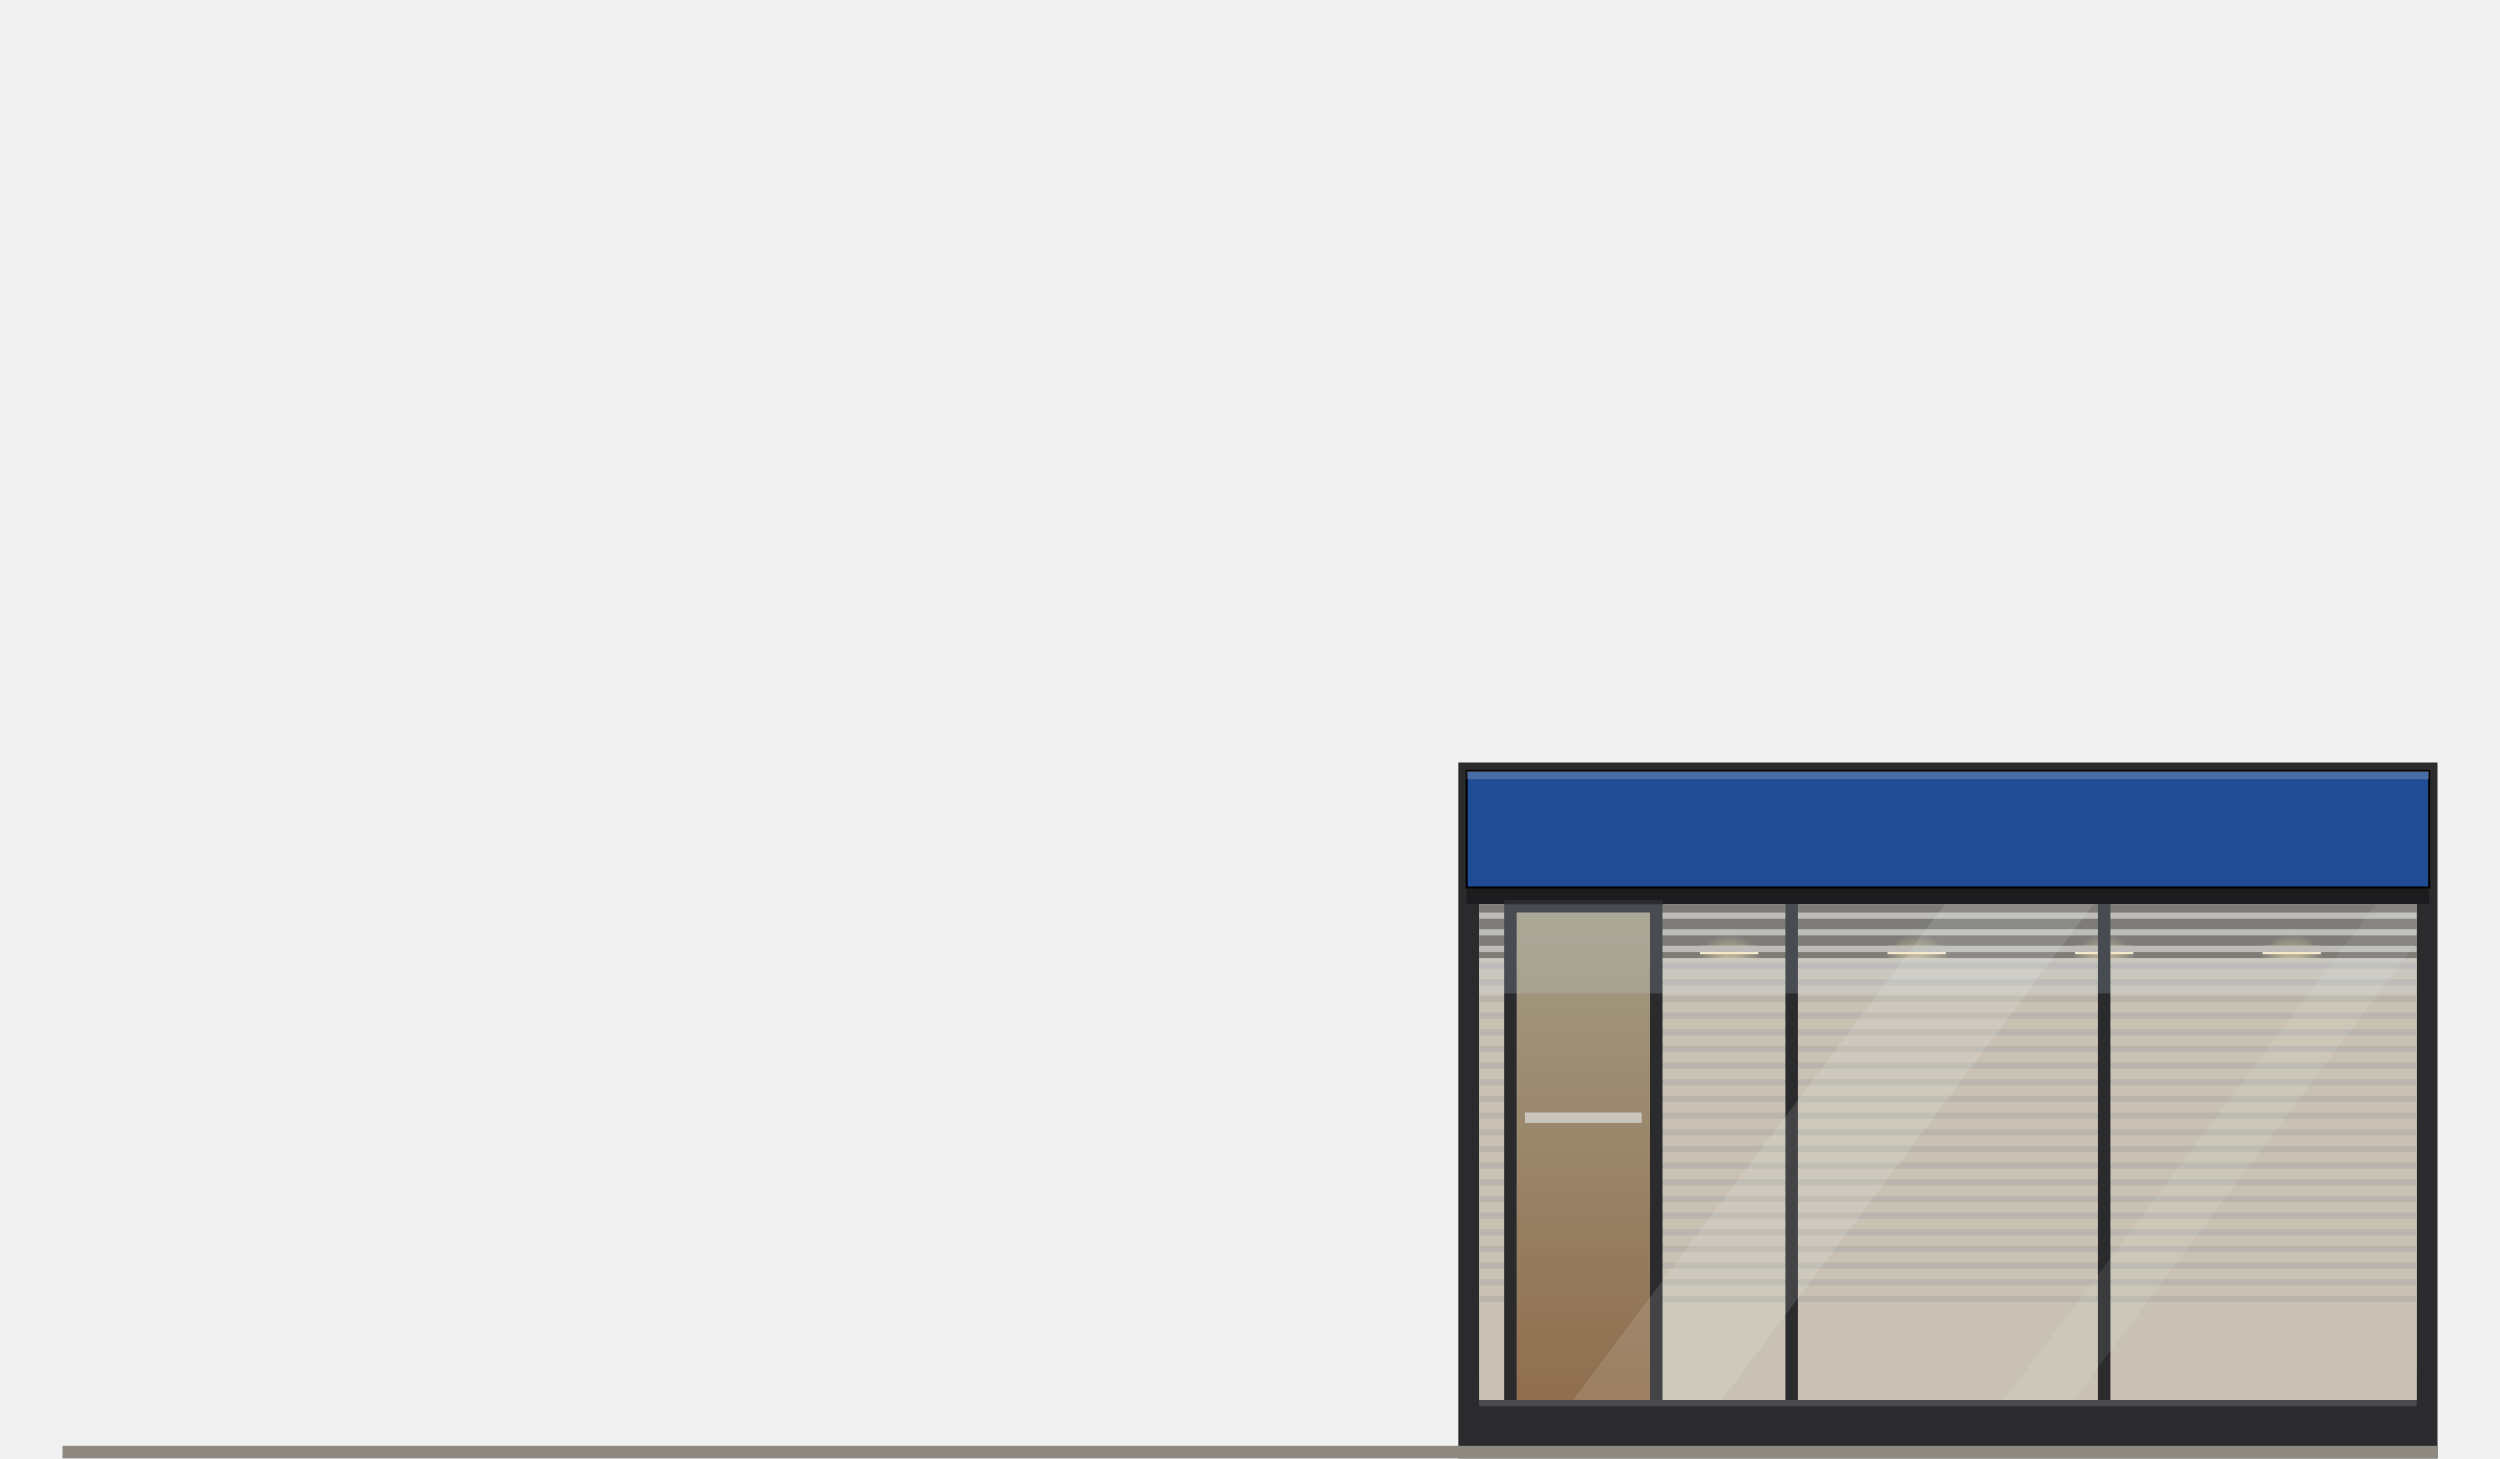
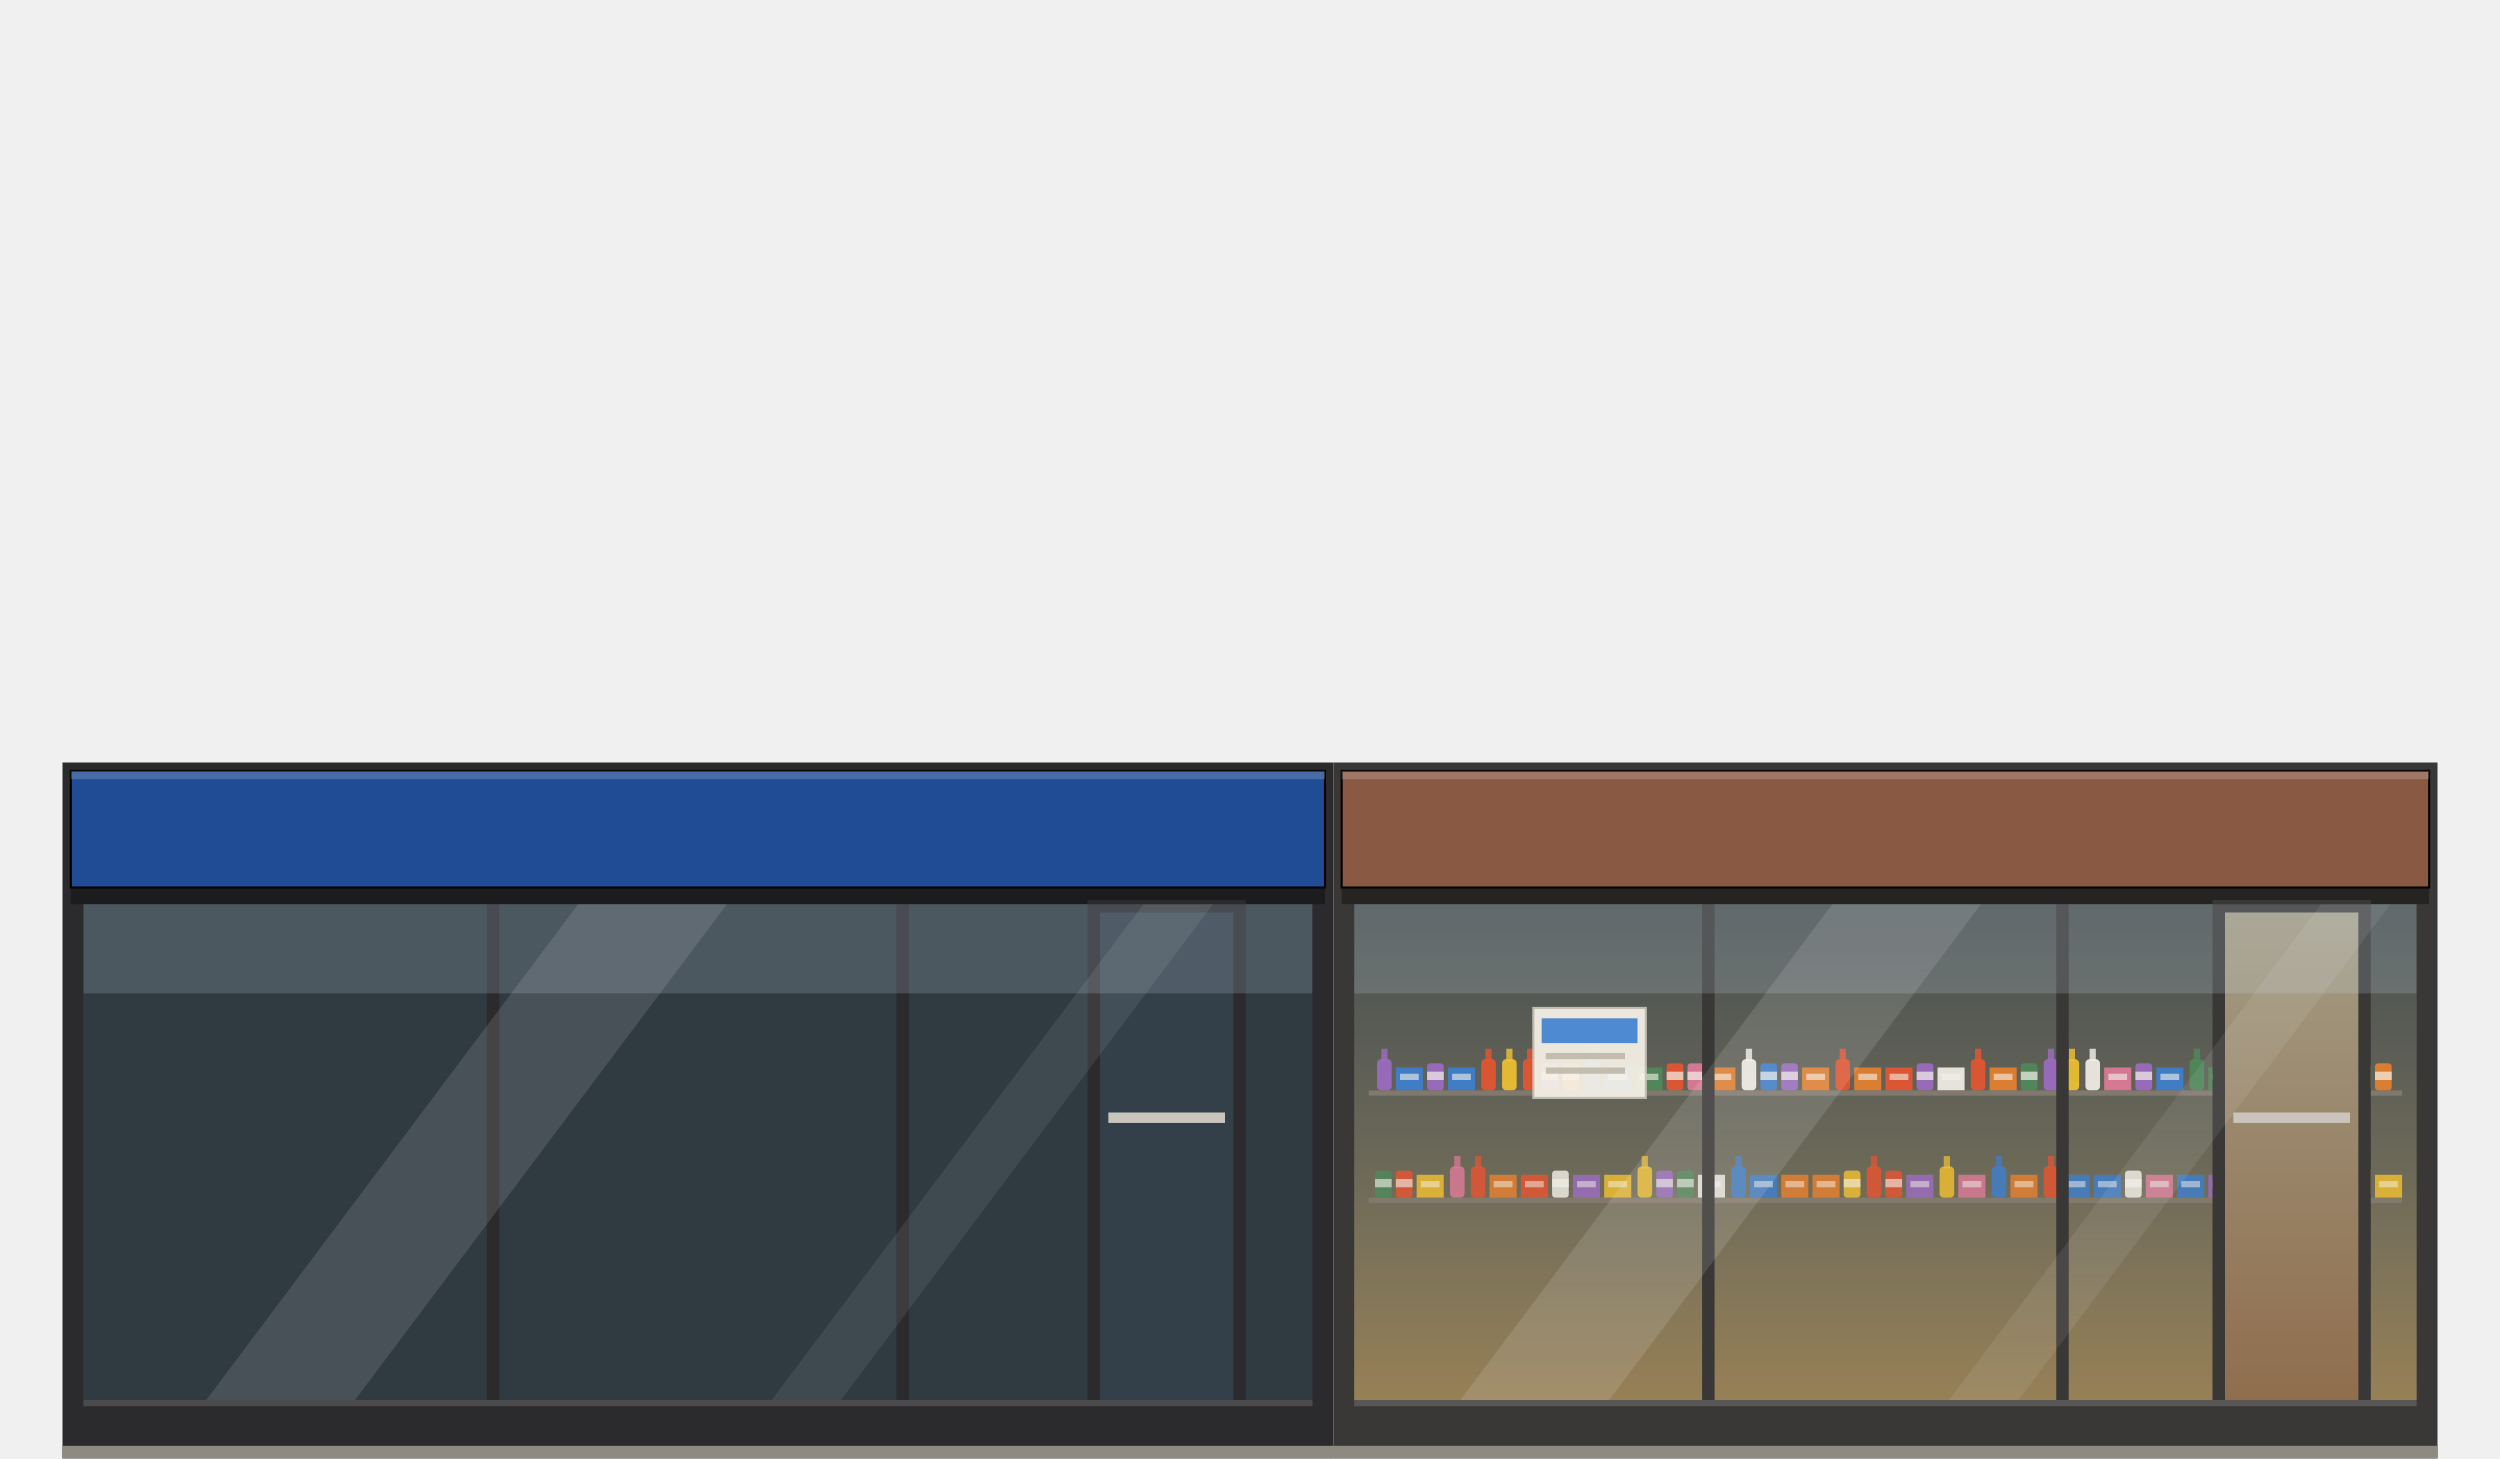
<svg xmlns="http://www.w3.org/2000/svg" width="1200.0" height="700.0" viewBox="0 0 1200.0 700.0">
  <defs>
    <linearGradient id="glass" x1="0" y1="0" x2="0" y2="1">
      <stop offset="0" stop-color="#C4E0EC" />
      <stop offset="1" stop-color="#557A90" />
    </linearGradient>
    <linearGradient id="shade" x1="0" y1="0" x2="0" y2="1">
      <stop offset="0" stop-color="#FFFFFF" stop-opacity="0.1" />
      <stop offset="1" stop-color="#000000" stop-opacity="0.16" />
    </linearGradient>
    <radialGradient id="glow">
      <stop offset="0" stop-color="#FFE9A8" stop-opacity="0.75" />
      <stop offset="1" stop-color="#FFE9A8" stop-opacity="0" />
    </radialGradient>
    <linearGradient id="warm" x1="0" y1="0" x2="0" y2="1">
      <stop offset="0" stop-color="#FFE7B5" />
      <stop offset="1" stop-color="#D98E4A" />
    </linearGradient>
    <linearGradient id="drop" x1="0" y1="0" x2="0" y2="1">
      <stop offset="0" stop-color="#2A1408" stop-opacity="0.3" />
      <stop offset="1" stop-color="#2A1408" stop-opacity="0" />
    </linearGradient>
    <linearGradient id="sun" x1="0" y1="0" x2="1" y2="0">
      <stop offset="0" stop-color="#FFE6B8" stop-opacity="0.14" />
      <stop offset="0.5" stop-color="#FFE6B8" stop-opacity="0" />
      <stop offset="1" stop-color="#1A0C14" stop-opacity="0.12" />
    </linearGradient>
    <radialGradient id="pumpkin_glow">
      <stop offset="0" stop-color="#FFB347" stop-opacity="0.6" />
      <stop offset="1" stop-color="#FFB347" stop-opacity="0" />
    </radialGradient>
  </defs>
-   <rect x="700.0" y="366.0" width="470.0" height="334.0" fill="#2B2B2E" />
-   <rect x="704.0" y="370.0" width="462.0" height="56.0" fill="#1F4E9A" stroke="#000000" stroke-width="1.0" opacity="0.95" />
-   <rect x="704.0" y="370.0" width="462.0" height="4.0" fill="#FFFFFF" opacity="0.18" />
-   <rect x="704.0" y="426.0" width="462.0" height="8.0" fill="#000000" opacity="0.35" />
-   <rect x="710.0" y="434.0" width="450.0" height="238.0" fill="#2F3A41" />
-   <clipPath id="in2">
-     <rect x="710.0" y="434.0" width="450.0" height="238.0" />
+   <rect x="30.0" y="366.0" width="610.0" height="334.0" fill="#2B2B2E" />
+   <rect x="34.0" y="370.0" width="602.0" height="56.0" fill="#1F4E9A" stroke="#000000" stroke-width="1.0" opacity="0.95" />
+   <rect x="34.0" y="370.0" width="602.0" height="4.0" fill="#FFFFFF" opacity="0.18" />
+   <rect x="34.0" y="426.0" width="602.0" height="8.0" fill="#000000" opacity="0.35" />
+   <rect x="40.0" y="434.0" width="590.0" height="238.0" fill="#2F3A41" />
+   <rect x="522.0" y="432.0" width="76.0" height="262.0" fill="#2B2B2E" />
+   <rect x="528.0" y="438.0" width="64.0" height="250.0" fill="#33404A" />
+   <rect x="532.0" y="534.0" width="56.0" height="5.0" fill="#C9C5BC" />
+   <rect x="233.7" y="434.0" width="6.0" height="238.0" fill="#2B2B2E" />
+   <rect x="430.3" y="434.0" width="6.0" height="238.0" fill="#2B2B2E" />
+   <rect x="40.0" y="672.0" width="590.0" height="22.0" fill="#2B2B2E" />
+   <rect x="40.0" y="672.0" width="590.0" height="3.0" fill="#FFFFFF" opacity="0.15" />
+   <clipPath id="pane1">
+     <rect x="40.0" y="434.0" width="590.0" height="238.0" />
  </clipPath>
-   <g clip-path="url(#in2)">
-     <rect x="710.0" y="434.0" width="450.0" height="238.0" fill="#bebbb4" />
-     <rect x="710.0" y="434.0" width="450.0" height="238.0" fill="url(#warm)" opacity="0.25" />
-     <rect x="710.0" y="434.0" width="450.0" height="26.0" fill="#1E1A18" opacity="0.55" />
-     <rect x="726.0" y="454.0" width="28.0" height="4.0" fill="#FFF2D0" />
-     <circle cx="740.0" cy="464.0" r="16.0" fill="url(#glow)" />
-     <rect x="816.0" y="454.0" width="28.0" height="4.0" fill="#FFF2D0" />
-     <circle cx="830.0" cy="464.0" r="16.0" fill="url(#glow)" />
-     <rect x="906.0" y="454.0" width="28.0" height="4.0" fill="#FFF2D0" />
-     <circle cx="920.0" cy="464.0" r="16.0" fill="url(#glow)" />
-     <rect x="996.0" y="454.0" width="28.0" height="4.0" fill="#FFF2D0" />
-     <circle cx="1010.0" cy="464.0" r="16.0" fill="url(#glow)" />
-     <rect x="1086.0" y="454.0" width="28.0" height="4.0" fill="#FFF2D0" />
-     <circle cx="1100.0" cy="464.0" r="16.0" fill="url(#glow)" />
-     <rect x="710.0" y="658.0" width="450.0" height="14.0" fill="#7c7a75" />
-     <rect x="710.0" y="460.0" width="450.0" height="212.0" fill="#C9C2B4" />
-     <rect x="710.0" y="438.0" width="450.0" height="3.0" fill="#B9B5AC" />
-     <rect x="710.0" y="446.0" width="450.0" height="3.0" fill="#B9B5AC" />
-     <rect x="710.0" y="454.0" width="450.0" height="3.0" fill="#B9B5AC" />
-     <rect x="710.0" y="462.0" width="450.0" height="3.0" fill="#B9B5AC" />
-     <rect x="710.0" y="470.0" width="450.0" height="3.0" fill="#B9B5AC" />
-     <rect x="710.0" y="478.0" width="450.0" height="3.0" fill="#B9B5AC" />
-     <rect x="710.0" y="486.0" width="450.0" height="3.0" fill="#B9B5AC" />
-     <rect x="710.0" y="494.0" width="450.0" height="3.0" fill="#B9B5AC" />
-     <rect x="710.0" y="502.0" width="450.0" height="3.0" fill="#B9B5AC" />
-     <rect x="710.0" y="510.0" width="450.0" height="3.0" fill="#B9B5AC" />
-     <rect x="710.0" y="518.0" width="450.0" height="3.0" fill="#B9B5AC" />
-     <rect x="710.0" y="526.0" width="450.0" height="3.0" fill="#B9B5AC" />
-     <rect x="710.0" y="534.0" width="450.0" height="3.0" fill="#B9B5AC" />
-     <rect x="710.0" y="542.0" width="450.0" height="3.0" fill="#B9B5AC" />
-     <rect x="710.0" y="550.0" width="450.0" height="3.0" fill="#B9B5AC" />
-     <rect x="710.0" y="558.0" width="450.0" height="3.0" fill="#B9B5AC" />
-     <rect x="710.0" y="566.0" width="450.0" height="3.0" fill="#B9B5AC" />
-     <rect x="710.0" y="574.0" width="450.0" height="3.0" fill="#B9B5AC" />
-     <rect x="710.0" y="582.0" width="450.0" height="3.0" fill="#B9B5AC" />
-     <rect x="710.0" y="590.0" width="450.0" height="3.0" fill="#B9B5AC" />
-     <rect x="710.0" y="598.0" width="450.0" height="3.0" fill="#B9B5AC" />
-     <rect x="710.0" y="606.0" width="450.0" height="3.0" fill="#B9B5AC" />
-     <rect x="710.0" y="614.0" width="450.0" height="3.0" fill="#B9B5AC" />
-     <rect x="710.0" y="622.0" width="450.0" height="3.0" fill="#B9B5AC" />
+   <g clip-path="url(#pane1)">
+     <path d="M99.0 672.0 l178.5 -238.0 l71.4 0 l-178.5 238.0 Z" fill="#FFFFFF" opacity="0.12" />
+     <path d="M370.4 672.0 l178.5 -238.0 l33.3 0 l-178.5 238.0 Z" fill="#FFFFFF" opacity="0.08" />
+     <rect x="40.0" y="434.0" width="590.0" height="42.8" fill="#CFE0EC" opacity="0.18" />
  </g>
-   <rect x="722.0" y="432.0" width="76.0" height="262.0" fill="#2B2B2E" />
-   <rect x="728.0" y="438.0" width="64.0" height="250.0" fill="#33404A" />
-   <rect x="728.0" y="438.0" width="64.0" height="250.0" fill="url(#warm)" opacity="0.55" />
-   <rect x="732.0" y="534.0" width="56.0" height="5.0" fill="#C9C5BC" />
-   <rect x="857.0" y="434.0" width="6.0" height="238.0" fill="#2B2B2E" />
-   <rect x="1007.0" y="434.0" width="6.0" height="238.0" fill="#2B2B2E" />
-   <rect x="710.0" y="672.0" width="450.0" height="22.0" fill="#2B2B2E" />
-   <rect x="710.0" y="672.0" width="450.0" height="3.0" fill="#FFFFFF" opacity="0.15" />
-   <clipPath id="pane3">
-     <rect x="710.0" y="434.0" width="450.0" height="238.0" />
+   <rect x="640.0" y="366.0" width="530.0" height="334.0" fill="#3A3836" />
+   <rect x="644.0" y="370.0" width="522.0" height="56.0" fill="#8E5A44" stroke="#000000" stroke-width="1.0" opacity="0.95" />
+   <rect x="644.0" y="370.0" width="522.0" height="4.0" fill="#FFFFFF" opacity="0.18" />
+   <rect x="644.0" y="426.0" width="522.0" height="8.0" fill="#000000" opacity="0.35" />
+   <rect x="650.0" y="434.0" width="510.0" height="238.0" fill="#2F3A41" />
+   <defs>
+     <linearGradient id="shoplit688" x1="0" y1="0" x2="0" y2="1">
+       <stop offset="0" stop-color="#FFE7B4" stop-opacity="0.12" />
+       <stop offset="0.55" stop-color="#FFD98E" stop-opacity="0.3" />
+       <stop offset="1" stop-color="#FFC66A" stop-opacity="0.5" />
+     </linearGradient>
+   </defs>
+   <rect x="650.0" y="434.0" width="510.0" height="238.0" fill="url(#shoplit688)" />
+   <rect x="661.0" y="508.4" width="7.0" height="15.0" fill="#9C6CC4" opacity="0.9" rx="2" />
+   <rect x="663.0" y="503.4" width="3.0" height="6.0" fill="#9C6CC4" opacity="0.8" />
+   <rect x="670.0" y="512.4" width="13.0" height="11.0" fill="#3D7FD0" opacity="0.9" />
+   <rect x="672.0" y="515.4" width="9.0" height="3.0" fill="#F4F1EA" opacity="0.6" />
+   <rect x="685.0" y="510.4" width="8.0" height="13.0" fill="#9C6CC4" opacity="0.9" rx="1.5" />
+   <rect x="685.0" y="514.4" width="8.0" height="4.0" fill="#F4F1EA" opacity="0.7" />
+   <rect x="695.0" y="512.4" width="13.0" height="11.0" fill="#3D7FD0" opacity="0.9" />
+   <rect x="697.0" y="515.4" width="9.0" height="3.0" fill="#F4F1EA" opacity="0.6" />
+   <rect x="711.0" y="508.4" width="7.0" height="15.0" fill="#E8542F" opacity="0.9" rx="2" />
+   <rect x="713.0" y="503.4" width="3.0" height="6.0" fill="#E8542F" opacity="0.8" />
+   <rect x="721.0" y="508.4" width="7.0" height="15.0" fill="#F2C230" opacity="0.9" rx="2" />
+   <rect x="723.0" y="503.4" width="3.0" height="6.0" fill="#F2C230" opacity="0.8" />
+   <rect x="731.0" y="508.4" width="7.0" height="15.0" fill="#E8542F" opacity="0.9" rx="2" />
+   <rect x="733.0" y="503.4" width="3.0" height="6.0" fill="#E8542F" opacity="0.8" />
+   <rect x="740.0" y="510.4" width="8.0" height="13.0" fill="#9C6CC4" opacity="0.9" rx="1.5" />
+   <rect x="740.0" y="514.4" width="8.0" height="4.0" fill="#F4F1EA" opacity="0.7" />
+   <rect x="750.0" y="510.4" width="8.0" height="13.0" fill="#E8812E" opacity="0.9" rx="1.5" />
+   <rect x="750.0" y="514.4" width="8.0" height="4.0" fill="#F4F1EA" opacity="0.7" />
+   <rect x="761.0" y="508.4" width="7.0" height="15.0" fill="#3D7FD0" opacity="0.9" rx="2" />
+   <rect x="763.0" y="503.4" width="3.0" height="6.0" fill="#3D7FD0" opacity="0.8" />
+   <rect x="770.0" y="512.4" width="13.0" height="11.0" fill="#3D7FD0" opacity="0.9" />
+   <rect x="772.0" y="515.4" width="9.0" height="3.0" fill="#F4F1EA" opacity="0.6" />
+   <rect x="785.0" y="512.4" width="13.0" height="11.0" fill="#4E8A5A" opacity="0.9" />
+   <rect x="787.0" y="515.4" width="9.0" height="3.0" fill="#F4F1EA" opacity="0.6" />
+   <rect x="800.0" y="510.4" width="8.0" height="13.0" fill="#E8542F" opacity="0.9" rx="1.5" />
+   <rect x="800.0" y="514.4" width="8.0" height="4.0" fill="#F4F1EA" opacity="0.7" />
+   <rect x="810.0" y="510.4" width="8.0" height="13.0" fill="#E07A9A" opacity="0.9" rx="1.5" />
+   <rect x="810.0" y="514.4" width="8.0" height="4.0" fill="#F4F1EA" opacity="0.7" />
+   <rect x="820.0" y="512.4" width="13.0" height="11.0" fill="#E8812E" opacity="0.9" />
+   <rect x="822.0" y="515.4" width="9.0" height="3.0" fill="#F4F1EA" opacity="0.6" />
+   <rect x="836.0" y="508.4" width="7.0" height="15.0" fill="#F4F1EA" opacity="0.9" rx="2" />
+   <rect x="838.0" y="503.4" width="3.0" height="6.0" fill="#F4F1EA" opacity="0.8" />
+   <rect x="845.0" y="510.4" width="8.0" height="13.0" fill="#3D7FD0" opacity="0.9" rx="1.5" />
+   <rect x="845.0" y="514.4" width="8.0" height="4.0" fill="#F4F1EA" opacity="0.7" />
+   <rect x="855.0" y="510.4" width="8.0" height="13.0" fill="#9C6CC4" opacity="0.9" rx="1.5" />
+   <rect x="855.0" y="514.4" width="8.0" height="4.0" fill="#F4F1EA" opacity="0.7" />
+   <rect x="865.0" y="512.4" width="13.0" height="11.0" fill="#E8812E" opacity="0.9" />
+   <rect x="867.0" y="515.4" width="9.0" height="3.0" fill="#F4F1EA" opacity="0.6" />
+   <rect x="881.0" y="508.4" width="7.0" height="15.0" fill="#E8542F" opacity="0.9" rx="2" />
+   <rect x="883.0" y="503.4" width="3.0" height="6.0" fill="#E8542F" opacity="0.8" />
+   <rect x="890.0" y="512.4" width="13.0" height="11.0" fill="#E8812E" opacity="0.9" />
+   <rect x="892.0" y="515.4" width="9.0" height="3.0" fill="#F4F1EA" opacity="0.6" />
+   <rect x="905.0" y="512.4" width="13.0" height="11.0" fill="#E8542F" opacity="0.9" />
+   <rect x="907.0" y="515.4" width="9.0" height="3.0" fill="#F4F1EA" opacity="0.6" />
+   <rect x="920.0" y="510.4" width="8.0" height="13.0" fill="#9C6CC4" opacity="0.9" rx="1.5" />
+   <rect x="920.0" y="514.4" width="8.0" height="4.0" fill="#F4F1EA" opacity="0.7" />
+   <rect x="930.0" y="512.4" width="13.0" height="11.0" fill="#F4F1EA" opacity="0.9" />
+   <rect x="932.0" y="515.4" width="9.0" height="3.0" fill="#F4F1EA" opacity="0.6" />
+   <rect x="946.0" y="508.4" width="7.0" height="15.0" fill="#E8542F" opacity="0.9" rx="2" />
+   <rect x="948.0" y="503.4" width="3.0" height="6.0" fill="#E8542F" opacity="0.8" />
+   <rect x="955.0" y="512.4" width="13.0" height="11.0" fill="#E8812E" opacity="0.9" />
+   <rect x="957.0" y="515.4" width="9.0" height="3.0" fill="#F4F1EA" opacity="0.6" />
+   <rect x="970.0" y="510.4" width="8.0" height="13.0" fill="#4E8A5A" opacity="0.9" rx="1.5" />
+   <rect x="970.0" y="514.4" width="8.0" height="4.0" fill="#F4F1EA" opacity="0.7" />
+   <rect x="981.0" y="508.4" width="7.0" height="15.0" fill="#9C6CC4" opacity="0.9" rx="2" />
+   <rect x="983.0" y="503.4" width="3.0" height="6.0" fill="#9C6CC4" opacity="0.8" />
+   <rect x="991.0" y="508.4" width="7.0" height="15.0" fill="#F2C230" opacity="0.9" rx="2" />
+   <rect x="993.0" y="503.4" width="3.0" height="6.0" fill="#F2C230" opacity="0.8" />
+   <rect x="1001.0" y="508.4" width="7.0" height="15.0" fill="#F4F1EA" opacity="0.9" rx="2" />
+   <rect x="1003.0" y="503.4" width="3.0" height="6.0" fill="#F4F1EA" opacity="0.8" />
+   <rect x="1010.0" y="512.4" width="13.0" height="11.0" fill="#E07A9A" opacity="0.9" />
+   <rect x="1012.0" y="515.4" width="9.0" height="3.0" fill="#F4F1EA" opacity="0.6" />
+   <rect x="1025.0" y="510.4" width="8.0" height="13.0" fill="#9C6CC4" opacity="0.9" rx="1.5" />
+   <rect x="1025.0" y="514.4" width="8.0" height="4.0" fill="#F4F1EA" opacity="0.7" />
+   <rect x="1035.0" y="512.4" width="13.0" height="11.0" fill="#3D7FD0" opacity="0.9" />
+   <rect x="1037.0" y="515.4" width="9.0" height="3.0" fill="#F4F1EA" opacity="0.6" />
+   <rect x="1051.0" y="508.4" width="7.0" height="15.0" fill="#4E8A5A" opacity="0.9" rx="2" />
+   <rect x="1053.0" y="503.4" width="3.0" height="6.0" fill="#4E8A5A" opacity="0.8" />
+   <rect x="1060.0" y="512.4" width="13.0" height="11.0" fill="#4E8A5A" opacity="0.9" />
+   <rect x="1062.0" y="515.4" width="9.0" height="3.0" fill="#F4F1EA" opacity="0.6" />
+   <rect x="1076.0" y="508.4" width="7.0" height="15.0" fill="#F4F1EA" opacity="0.9" rx="2" />
+   <rect x="1078.0" y="503.4" width="3.0" height="6.0" fill="#F4F1EA" opacity="0.8" />
+   <rect x="1085.0" y="512.4" width="13.0" height="11.0" fill="#F4F1EA" opacity="0.9" />
+   <rect x="1087.0" y="515.4" width="9.0" height="3.0" fill="#F4F1EA" opacity="0.6" />
+   <rect x="1100.0" y="512.4" width="13.0" height="11.0" fill="#3D7FD0" opacity="0.9" />
+   <rect x="1102.0" y="515.4" width="9.0" height="3.0" fill="#F4F1EA" opacity="0.6" />
+   <rect x="1115.0" y="512.4" width="13.0" height="11.0" fill="#E8812E" opacity="0.9" />
+   <rect x="1117.0" y="515.4" width="9.0" height="3.0" fill="#F4F1EA" opacity="0.6" />
+   <rect x="1130.0" y="510.4" width="8.0" height="13.0" fill="#F2C230" opacity="0.9" rx="1.5" />
+   <rect x="1130.0" y="514.4" width="8.0" height="4.0" fill="#F4F1EA" opacity="0.7" />
+   <rect x="1140.0" y="510.4" width="8.0" height="13.0" fill="#E8812E" opacity="0.9" rx="1.5" />
+   <rect x="1140.0" y="514.4" width="8.0" height="4.0" fill="#F4F1EA" opacity="0.7" />
+   <rect x="657.0" y="523.4" width="496.0" height="2.5" fill="#8E8278" opacity="0.7" />
+   <rect x="660.0" y="561.9" width="8.0" height="13.0" fill="#4E8A5A" opacity="0.8" rx="1.5" />
+   <rect x="660.0" y="565.9" width="8.0" height="4.0" fill="#F4F1EA" opacity="0.6" />
+   <rect x="670.0" y="561.9" width="8.0" height="13.0" fill="#E8542F" opacity="0.8" rx="1.5" />
+   <rect x="670.0" y="565.9" width="8.0" height="4.0" fill="#F4F1EA" opacity="0.6" />
+   <rect x="680.0" y="563.9" width="13.0" height="11.0" fill="#F2C230" opacity="0.8" />
+   <rect x="682.0" y="566.9" width="9.0" height="3.0" fill="#F4F1EA" opacity="0.5" />
+   <rect x="696.0" y="559.9" width="7.0" height="15.0" fill="#E07A9A" opacity="0.8" rx="2" />
+   <rect x="698.0" y="554.9" width="3.0" height="6.0" fill="#E07A9A" opacity="0.7" />
+   <rect x="706.0" y="559.9" width="7.0" height="15.0" fill="#E8542F" opacity="0.8" rx="2" />
+   <rect x="708.0" y="554.9" width="3.0" height="6.0" fill="#E8542F" opacity="0.7" />
+   <rect x="715.0" y="563.9" width="13.0" height="11.0" fill="#E8812E" opacity="0.8" />
+   <rect x="717.0" y="566.9" width="9.0" height="3.0" fill="#F4F1EA" opacity="0.5" />
+   <rect x="730.0" y="563.9" width="13.0" height="11.0" fill="#E8542F" opacity="0.8" />
+   <rect x="732.0" y="566.9" width="9.0" height="3.0" fill="#F4F1EA" opacity="0.5" />
+   <rect x="745.0" y="561.9" width="8.0" height="13.0" fill="#F4F1EA" opacity="0.8" rx="1.5" />
+   <rect x="745.0" y="565.9" width="8.0" height="4.0" fill="#F4F1EA" opacity="0.6" />
+   <rect x="755.0" y="563.9" width="13.0" height="11.0" fill="#9C6CC4" opacity="0.8" />
+   <rect x="757.0" y="566.9" width="9.0" height="3.0" fill="#F4F1EA" opacity="0.5" />
+   <rect x="770.0" y="563.9" width="13.0" height="11.0" fill="#F2C230" opacity="0.8" />
+   <rect x="772.0" y="566.9" width="9.0" height="3.0" fill="#F4F1EA" opacity="0.5" />
+   <rect x="786.0" y="559.9" width="7.0" height="15.0" fill="#F2C230" opacity="0.8" rx="2" />
+   <rect x="788.0" y="554.9" width="3.0" height="6.0" fill="#F2C230" opacity="0.7" />
+   <rect x="795.0" y="561.9" width="8.0" height="13.0" fill="#9C6CC4" opacity="0.8" rx="1.5" />
+   <rect x="795.0" y="565.9" width="8.0" height="4.0" fill="#F4F1EA" opacity="0.6" />
+   <rect x="805.0" y="561.9" width="8.0" height="13.0" fill="#4E8A5A" opacity="0.8" rx="1.5" />
+   <rect x="805.0" y="565.9" width="8.0" height="4.0" fill="#F4F1EA" opacity="0.6" />
+   <rect x="815.0" y="563.9" width="13.0" height="11.0" fill="#F4F1EA" opacity="0.8" />
+   <rect x="817.0" y="566.9" width="9.0" height="3.0" fill="#F4F1EA" opacity="0.5" />
+   <rect x="831.0" y="559.9" width="7.0" height="15.0" fill="#3D7FD0" opacity="0.8" rx="2" />
+   <rect x="833.0" y="554.9" width="3.0" height="6.0" fill="#3D7FD0" opacity="0.7" />
+   <rect x="840.0" y="563.9" width="13.0" height="11.0" fill="#3D7FD0" opacity="0.8" />
+   <rect x="842.0" y="566.9" width="9.0" height="3.0" fill="#F4F1EA" opacity="0.5" />
+   <rect x="855.0" y="563.9" width="13.0" height="11.0" fill="#E8812E" opacity="0.8" />
+   <rect x="857.0" y="566.9" width="9.0" height="3.0" fill="#F4F1EA" opacity="0.5" />
+   <rect x="870.0" y="563.9" width="13.0" height="11.0" fill="#E8812E" opacity="0.8" />
+   <rect x="872.0" y="566.9" width="9.0" height="3.0" fill="#F4F1EA" opacity="0.5" />
+   <rect x="885.0" y="561.9" width="8.0" height="13.0" fill="#F2C230" opacity="0.8" rx="1.5" />
+   <rect x="885.0" y="565.9" width="8.0" height="4.0" fill="#F4F1EA" opacity="0.6" />
+   <rect x="896.0" y="559.9" width="7.0" height="15.0" fill="#E8542F" opacity="0.8" rx="2" />
+   <rect x="898.0" y="554.9" width="3.0" height="6.0" fill="#E8542F" opacity="0.7" />
+   <rect x="905.0" y="561.9" width="8.0" height="13.0" fill="#E8542F" opacity="0.8" rx="1.5" />
+   <rect x="905.0" y="565.9" width="8.0" height="4.0" fill="#F4F1EA" opacity="0.6" />
+   <rect x="915.0" y="563.9" width="13.0" height="11.0" fill="#9C6CC4" opacity="0.8" />
+   <rect x="917.0" y="566.9" width="9.0" height="3.0" fill="#F4F1EA" opacity="0.5" />
+   <rect x="931.0" y="559.9" width="7.0" height="15.0" fill="#F2C230" opacity="0.8" rx="2" />
+   <rect x="933.0" y="554.9" width="3.0" height="6.0" fill="#F2C230" opacity="0.7" />
+   <rect x="940.0" y="563.9" width="13.0" height="11.0" fill="#E07A9A" opacity="0.8" />
+   <rect x="942.0" y="566.9" width="9.0" height="3.0" fill="#F4F1EA" opacity="0.5" />
+   <rect x="956.0" y="559.9" width="7.0" height="15.0" fill="#3D7FD0" opacity="0.8" rx="2" />
+   <rect x="958.0" y="554.9" width="3.0" height="6.0" fill="#3D7FD0" opacity="0.7" />
+   <rect x="965.0" y="563.9" width="13.0" height="11.0" fill="#E8812E" opacity="0.8" />
+   <rect x="967.0" y="566.9" width="9.0" height="3.0" fill="#F4F1EA" opacity="0.5" />
+   <rect x="981.0" y="559.9" width="7.0" height="15.0" fill="#E8542F" opacity="0.8" rx="2" />
+   <rect x="983.0" y="554.9" width="3.0" height="6.0" fill="#E8542F" opacity="0.7" />
+   <rect x="990.0" y="563.9" width="13.0" height="11.0" fill="#3D7FD0" opacity="0.8" />
+   <rect x="992.0" y="566.9" width="9.0" height="3.0" fill="#F4F1EA" opacity="0.5" />
+   <rect x="1005.0" y="563.9" width="13.0" height="11.0" fill="#3D7FD0" opacity="0.8" />
+   <rect x="1007.0" y="566.9" width="9.0" height="3.0" fill="#F4F1EA" opacity="0.5" />
+   <rect x="1020.0" y="561.9" width="8.0" height="13.0" fill="#F4F1EA" opacity="0.8" rx="1.5" />
+   <rect x="1020.0" y="565.9" width="8.0" height="4.0" fill="#F4F1EA" opacity="0.6" />
+   <rect x="1030.0" y="563.9" width="13.0" height="11.0" fill="#E07A9A" opacity="0.8" />
+   <rect x="1032.0" y="566.9" width="9.0" height="3.0" fill="#F4F1EA" opacity="0.5" />
+   <rect x="1045.0" y="563.9" width="13.0" height="11.0" fill="#3D7FD0" opacity="0.8" />
+   <rect x="1047.0" y="566.9" width="9.0" height="3.0" fill="#F4F1EA" opacity="0.5" />
+   <rect x="1060.0" y="563.9" width="13.0" height="11.0" fill="#9C6CC4" opacity="0.8" />
+   <rect x="1062.0" y="566.9" width="9.0" height="3.0" fill="#F4F1EA" opacity="0.5" />
+   <rect x="1076.0" y="559.9" width="7.0" height="15.0" fill="#9C6CC4" opacity="0.8" rx="2" />
+   <rect x="1078.0" y="554.9" width="3.0" height="6.0" fill="#9C6CC4" opacity="0.7" />
+   <rect x="1085.0" y="561.9" width="8.0" height="13.0" fill="#4E8A5A" opacity="0.8" rx="1.5" />
+   <rect x="1085.0" y="565.9" width="8.0" height="4.0" fill="#F4F1EA" opacity="0.6" />
+   <rect x="1095.0" y="563.9" width="13.0" height="11.0" fill="#3D7FD0" opacity="0.8" />
+   <rect x="1097.0" y="566.9" width="9.0" height="3.0" fill="#F4F1EA" opacity="0.5" />
+   <rect x="1110.0" y="561.9" width="8.0" height="13.0" fill="#9C6CC4" opacity="0.8" rx="1.5" />
+   <rect x="1110.0" y="565.9" width="8.0" height="4.0" fill="#F4F1EA" opacity="0.6" />
+   <rect x="1121.0" y="559.9" width="7.0" height="15.0" fill="#E8542F" opacity="0.8" rx="2" />
+   <rect x="1123.0" y="554.9" width="3.0" height="6.0" fill="#E8542F" opacity="0.7" />
+   <rect x="1131.0" y="559.9" width="7.0" height="15.0" fill="#F2C230" opacity="0.8" rx="2" />
+   <rect x="1133.0" y="554.9" width="3.0" height="6.0" fill="#F2C230" opacity="0.7" />
+   <rect x="1140.0" y="563.9" width="13.0" height="11.0" fill="#F2C230" opacity="0.8" />
+   <rect x="1142.0" y="566.9" width="9.0" height="3.0" fill="#F4F1EA" opacity="0.5" />
+   <rect x="657.0" y="574.9" width="496.0" height="2.5" fill="#8E8278" opacity="0.6" />
+   <rect x="736.0" y="483.8" width="54.0" height="43.2" fill="#F7F3E8" stroke="#C9C3B8" stroke-width="1.0" opacity="0.92" />
+   <rect x="740.0" y="488.8" width="46.0" height="11.9" fill="#3D7FD0" opacity="0.9" />
+   <rect x="742.0" y="505.4" width="38.0" height="3.0" fill="#B9B2A4" opacity="0.8" />
+   <rect x="742.0" y="512.4" width="38.0" height="3.0" fill="#B9B2A4" opacity="0.8" />
+   <rect x="1062.0" y="432.0" width="76.0" height="262.0" fill="#3A3836" />
+   <rect x="1068.0" y="438.0" width="64.0" height="250.0" fill="#33404A" />
+   <rect x="1068.0" y="438.0" width="64.0" height="250.0" fill="url(#warm)" opacity="0.55" />
+   <rect x="1072.0" y="534.0" width="56.0" height="5.0" fill="#C9C5BC" />
+   <rect x="817.0" y="434.0" width="6.0" height="238.0" fill="#3A3836" />
+   <rect x="987.0" y="434.0" width="6.0" height="238.0" fill="#3A3836" />
+   <rect x="650.0" y="672.0" width="510.0" height="22.0" fill="#3A3836" />
+   <rect x="650.0" y="672.0" width="510.0" height="3.0" fill="#FFFFFF" opacity="0.15" />
+   <clipPath id="pane2">
+     <rect x="650.0" y="434.0" width="510.0" height="238.0" />
  </clipPath>
-   <g clip-path="url(#pane3)">
-     <path d="M755.0 672.0 l178.5 -238.0 l71.4 0 l-178.5 238.0 Z" fill="#FFFFFF" opacity="0.12" />
-     <path d="M962.0 672.0 l178.5 -238.0 l33.3 0 l-178.5 238.0 Z" fill="#FFFFFF" opacity="0.08" />
-     <rect x="710.0" y="434.0" width="450.0" height="42.8" fill="#CFE0EC" opacity="0.18" />
+   <g clip-path="url(#pane2)">
+     <path d="M701.0 672.0 l178.5 -238.0 l71.4 0 l-178.5 238.0 Z" fill="#FFFFFF" opacity="0.12" />
+     <path d="M935.6 672.0 l178.5 -238.0 l33.3 0 l-178.5 238.0 Z" fill="#FFFFFF" opacity="0.08" />
+     <rect x="650.0" y="434.0" width="510.0" height="42.8" fill="#CFE0EC" opacity="0.18" />
  </g>
  <rect x="30.0" y="694.0" width="1140.0" height="6.0" fill="#8E8A82" />
</svg>
